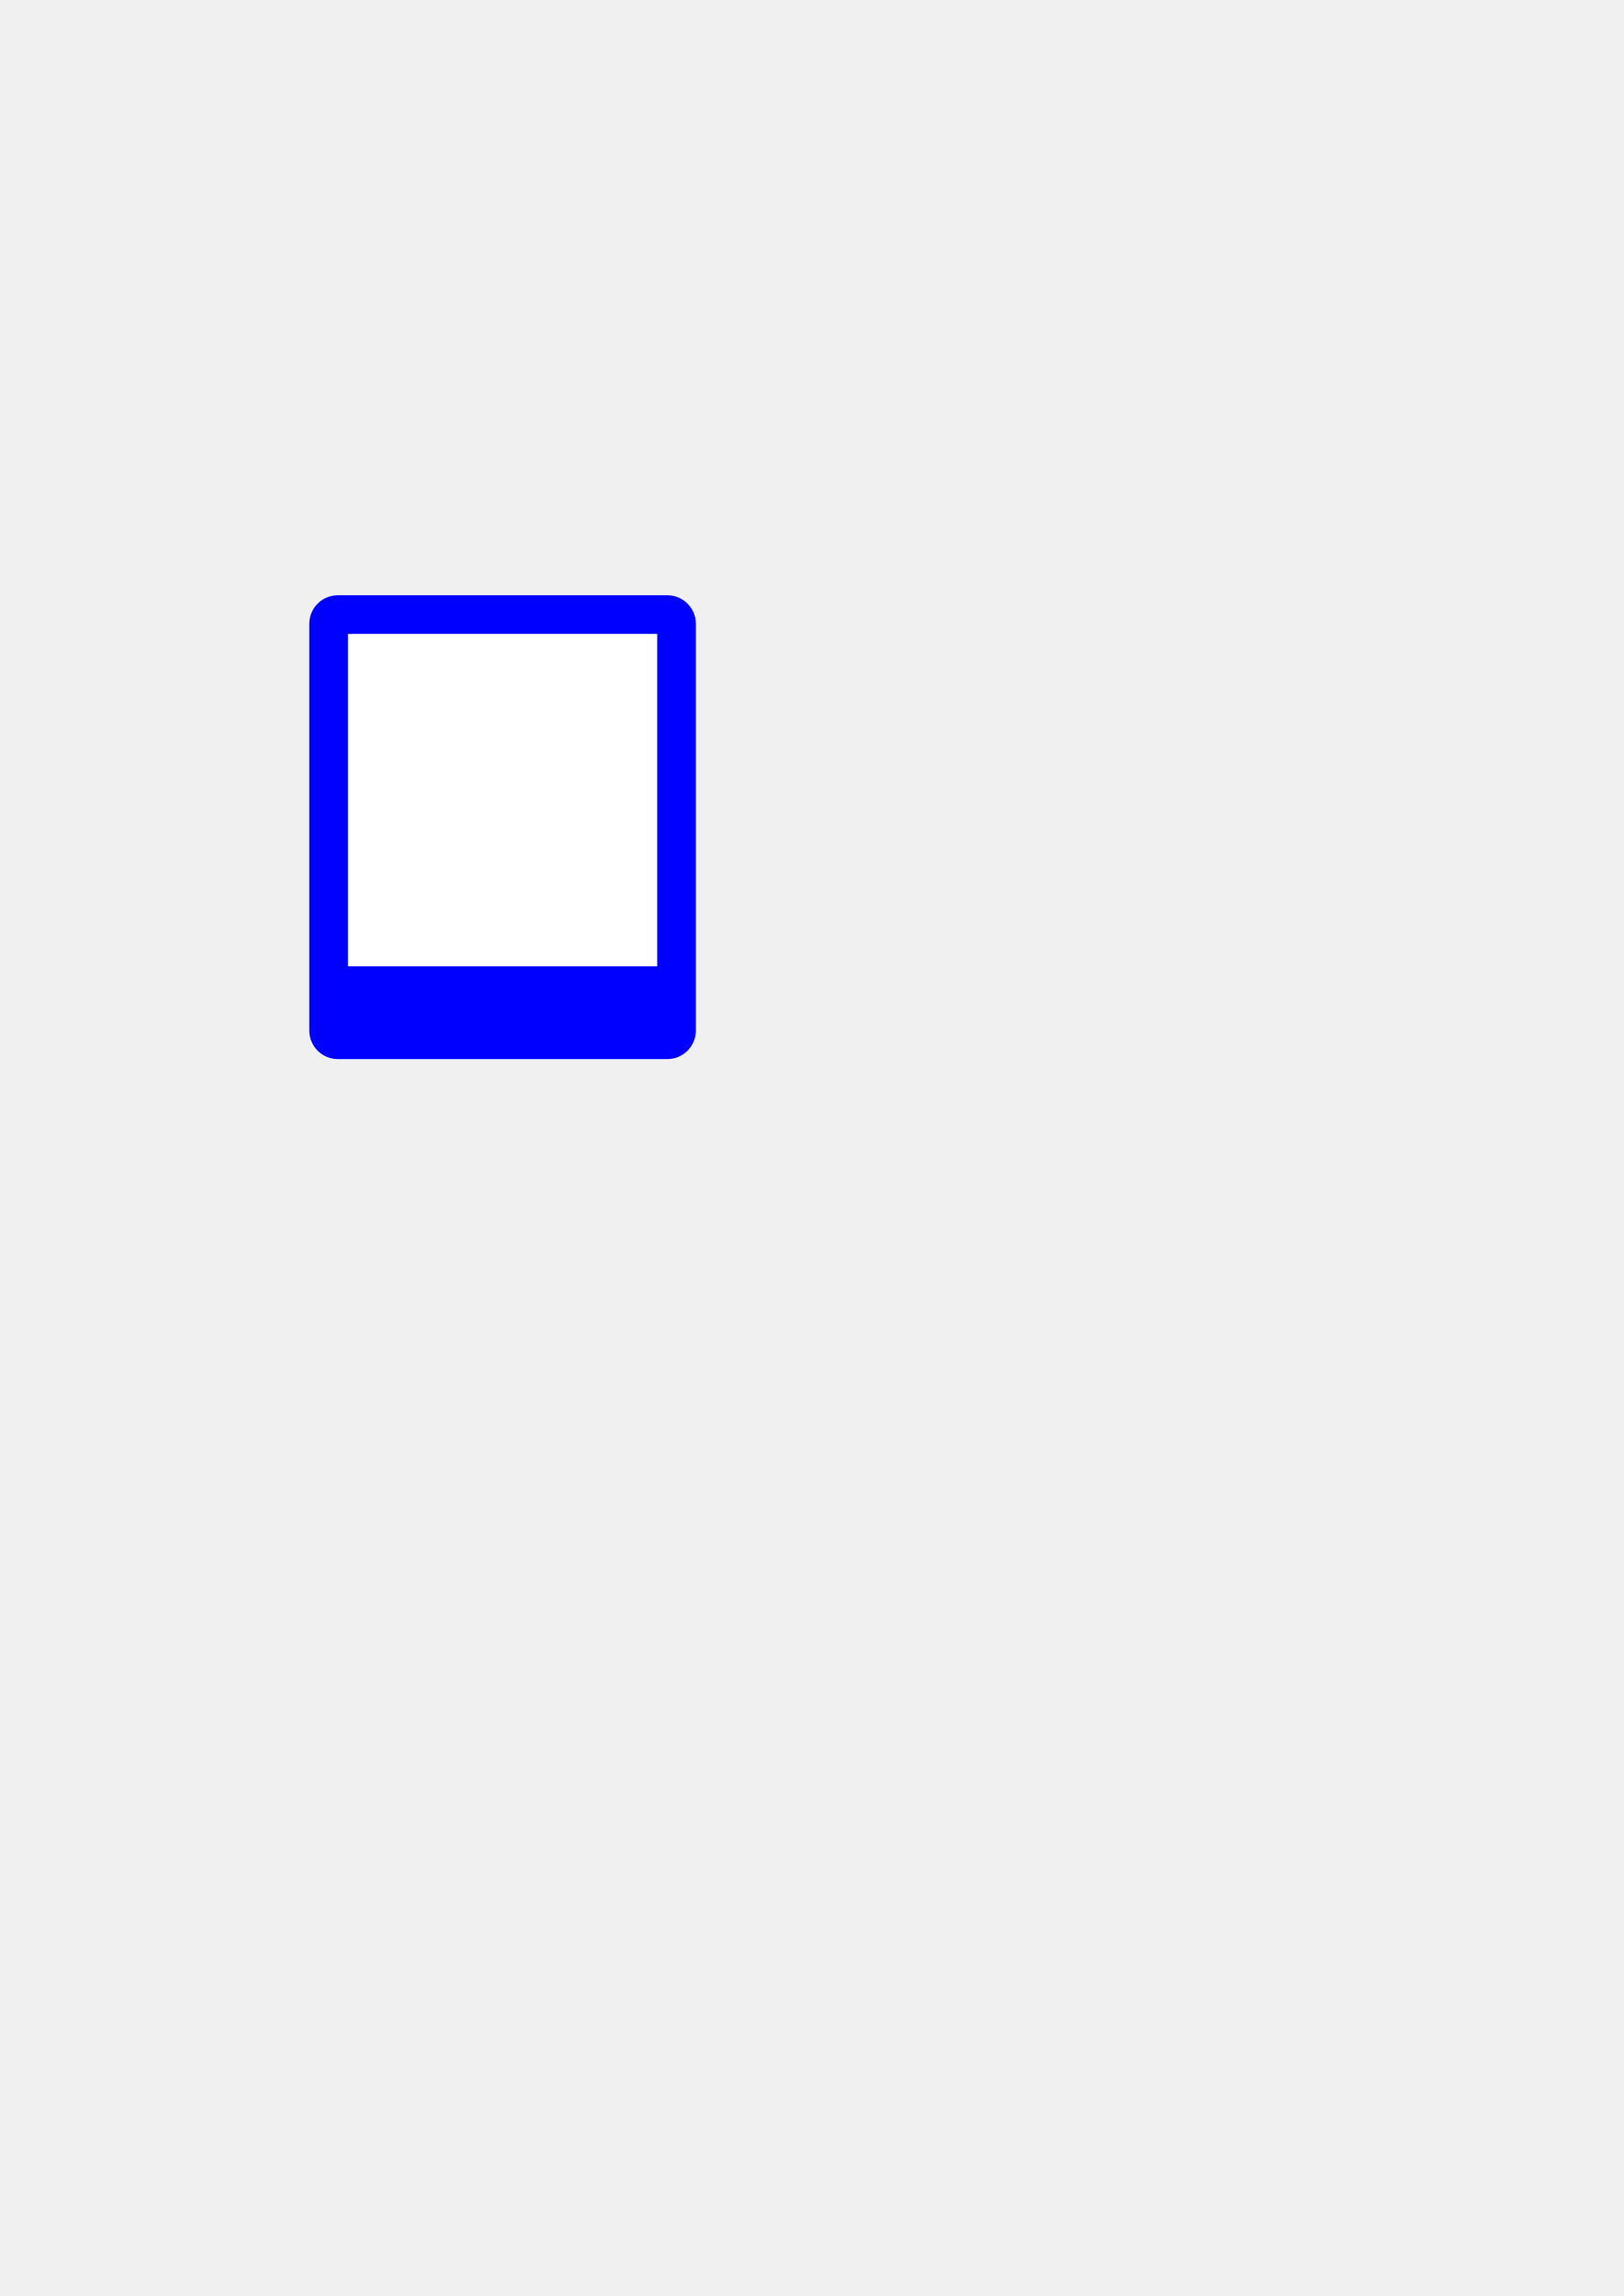
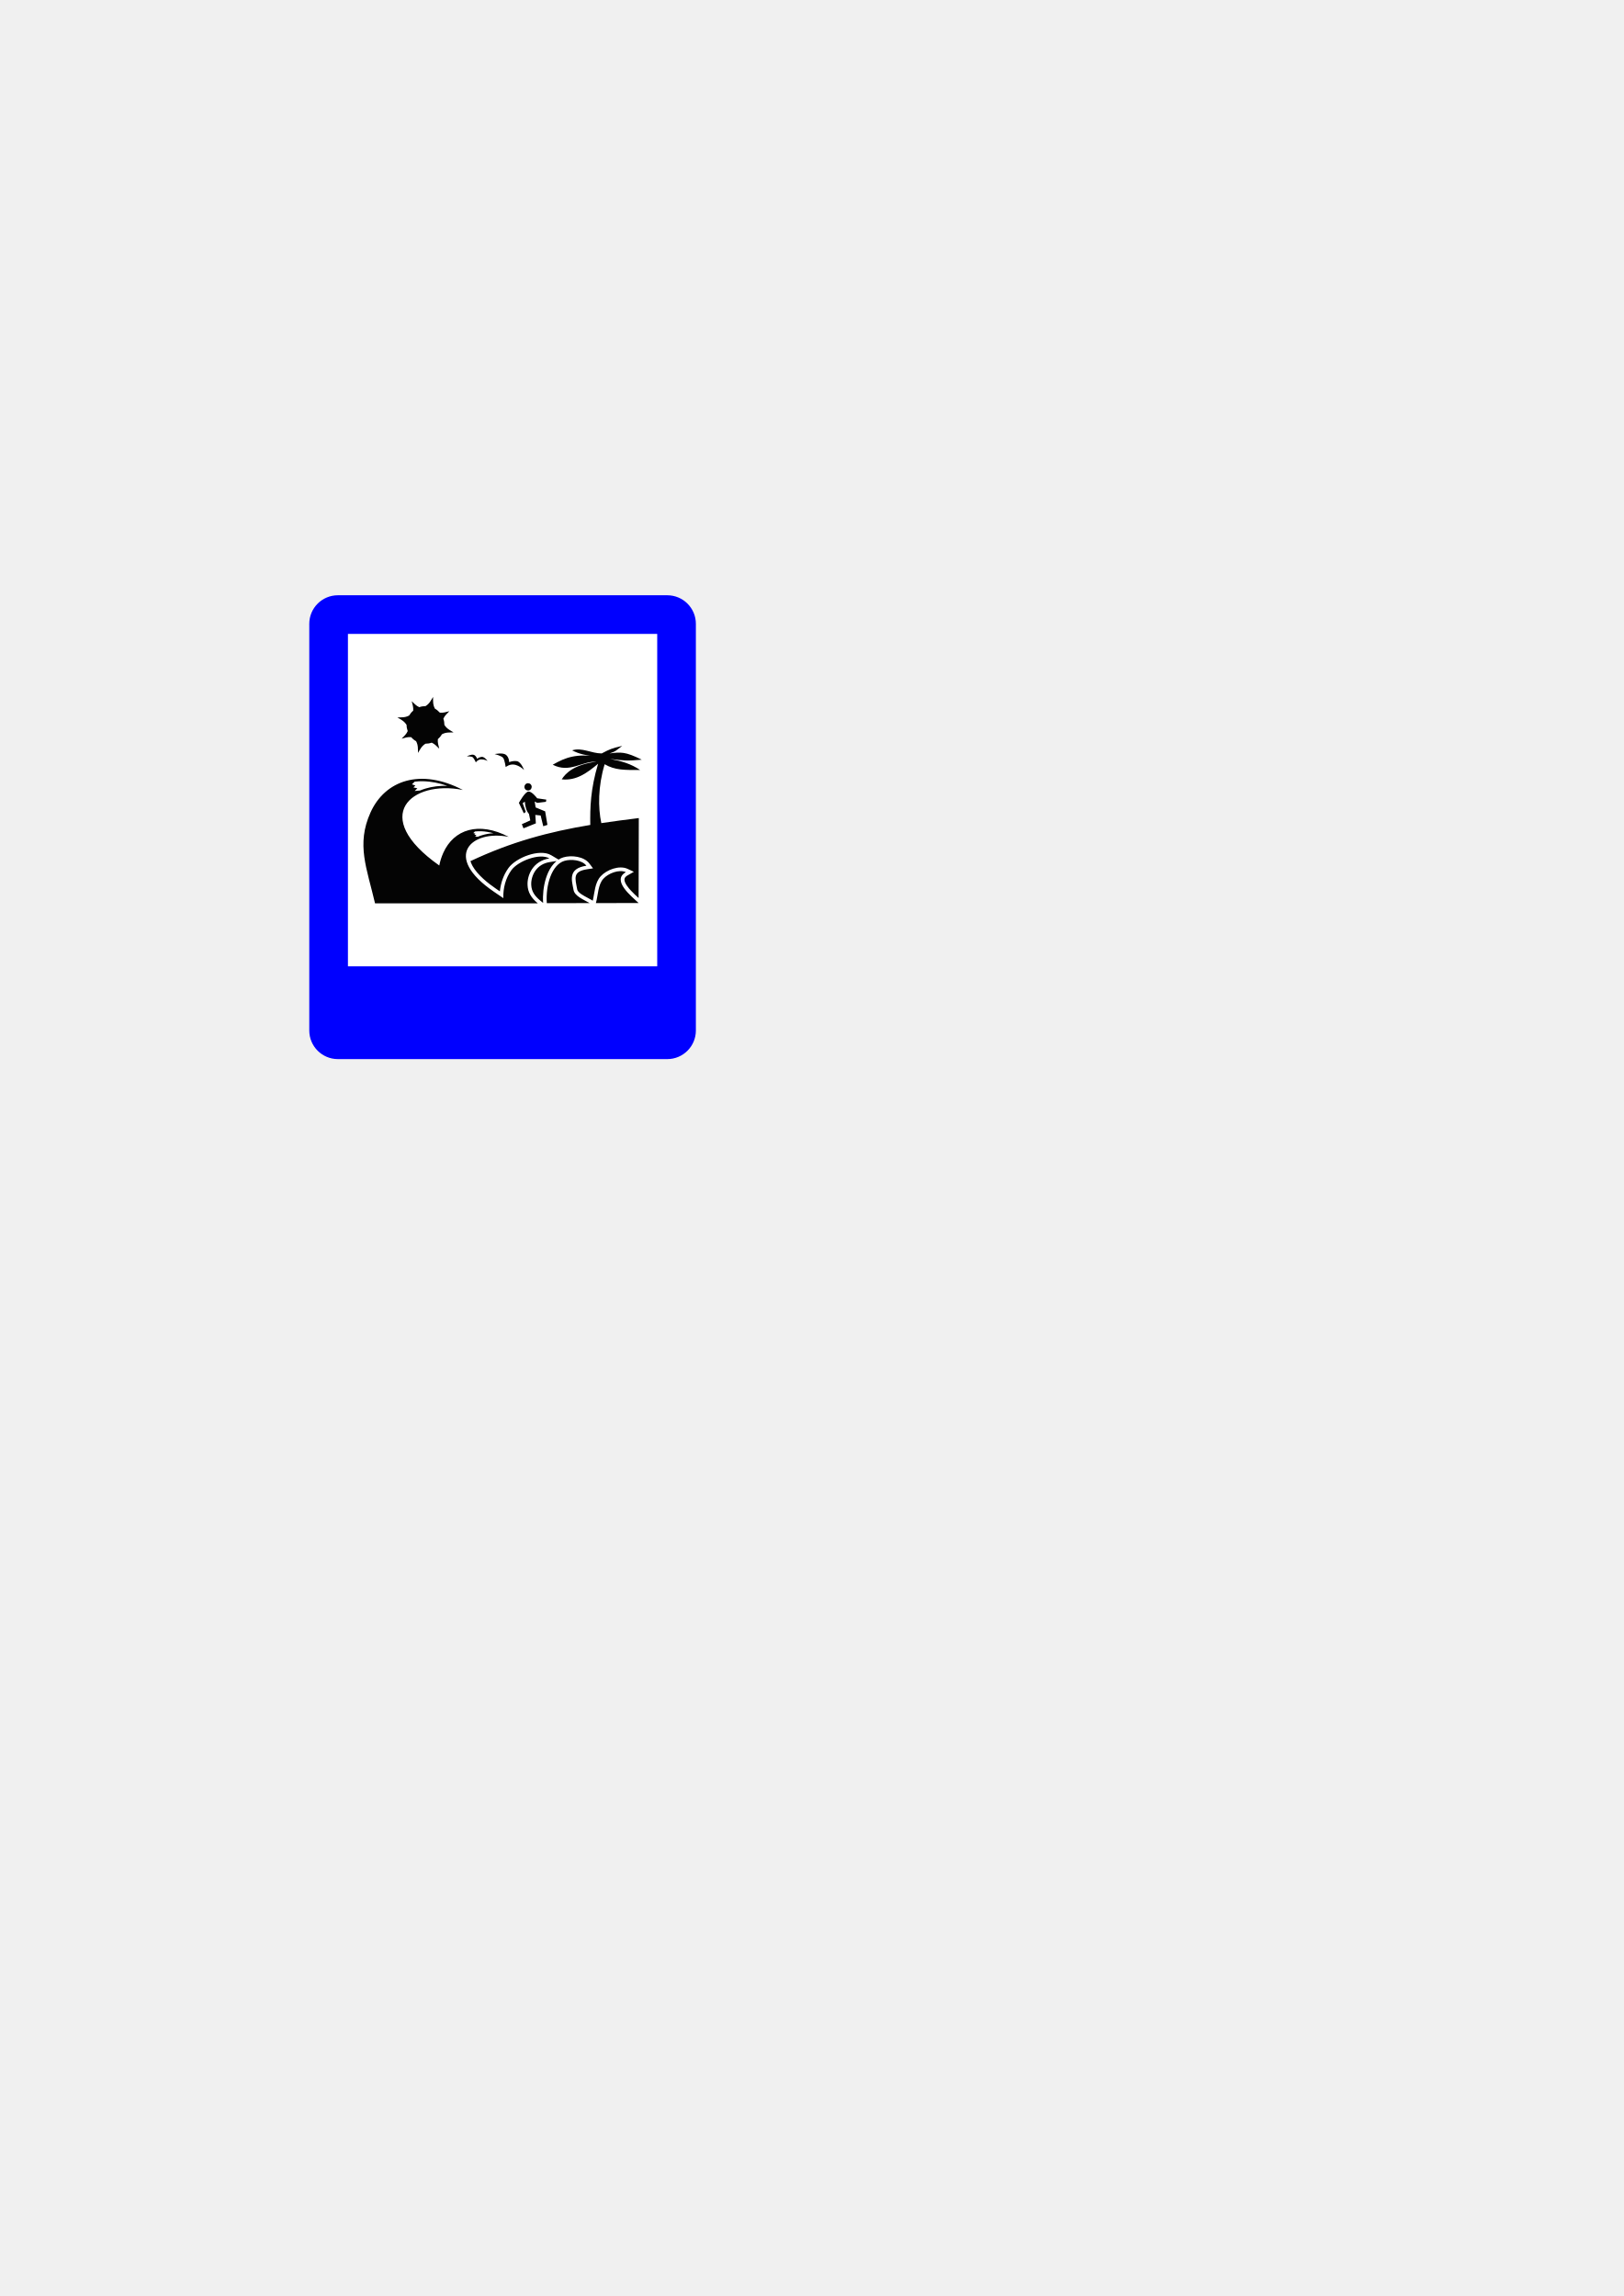
<svg xmlns="http://www.w3.org/2000/svg" width="210mm" height="297mm" viewBox="0 0 210 297" version="1.1" id="svg8">
  <defs id="defs2" />
  <g id="layer1">
    <rect style="fill:#0000ff;fill-opacity:1;stroke:none;stroke-width:0.1;stroke-linejoin:round;stroke-miterlimit:4;stroke-dasharray:none" id="rect812" width="50" height="60" x="40" y="77" rx="3.7" ry="3.7" />
    <rect style="fill:#ffffff;fill-opacity:1;stroke:none;stroke-width:0.1;stroke-linejoin:round;stroke-miterlimit:4;stroke-dasharray:none" id="rect824" width="40" height="43" x="45" y="82" />
+     <path d="m 69.552,116.849 c -0.866,-0.726 -1.285,-1.443 -1.321,-2.369 -0.064,-1.279 0.711,-3.113 2.825,-3.439 -1.258,-0.744 -4.073,0.345 -4.92,1.525 -0.747,1.043 -1.075,2.305 -1.039,3.612 l -1.175,-0.799 c -6.816,-4.629 -2.907,-8.086 1.877,-7.124 -3.882,-2.033 -7.098,-0.98 -8.465,2.06 -0.255,0.572 -0.419,1.116 -0.52,1.642 -9.058,-6.38 -3.608,-11.099 3.044,-9.774 -5.477,-2.859 -10.06,-1.242 -11.937,2.914 -1.877,4.157 -0.465,7.233 0.583,11.752 z m -8.128,-9.293 -0.21,0.209 0.273,0.064 -0.137,0.136 0.273,0.054 -0.173,0.182 0.328,0.045 0.027,-0.01 c 0.182,-0.082 0.365,-0.145 0.547,-0.199 0.474,-0.145 0.966,-0.227 1.467,-0.254 -0.51,-0.136 -1.039,-0.236 -1.558,-0.254 -0.273,-0.01 -0.565,0 -0.838,0.027 z m -7.098,-5.3 c 0.237,-0.099 0.474,-0.181 0.711,-0.254 0.893,-0.273 1.85,-0.372 2.797,-0.353 -1.011,-0.356 -2.069,-0.572 -3.135,-0.591 -0.355,-0.01 -0.72,0.01 -1.066,0.054 l -0.356,0.346 0.447,0.152 -0.255,0.245 0.51,0.117 -0.346,0.346 z m 16.393,14.575 5.54,-0.01 c -0.839,-0.49 -1.933,-0.907 -2.077,-1.697 -0.228,-1.234 -0.784,-2.768 1.659,-3.14 -0.565,-0.753 -1.997,-0.88 -2.844,-0.626 -1.622,0.481 -2.442,3.104 -2.278,5.472 z m 6.35,-0.01 5.524,-0.01 c -0.867,-0.835 -3.547,-2.913 -1.649,-3.993 -0.858,-0.399 -2.271,0.145 -2.909,0.853 -0.702,0.772 -0.673,2.096 -0.966,3.149 z m 5.524,-0.653 0.026,-10.346 c -1.674,0.209 -3.288,0.417 -4.848,0.653 -0.427,-1.997 -0.437,-4.738 0.431,-7.616 1.355,0.791 2.606,0.746 4.593,0.746 -1.222,-0.81 -2.351,-1.143 -3.901,-1.436 1.776,0.229 2.258,0.273 4.108,0.102 -2.14,-1.064 -2.714,-0.991 -4.162,-0.81 0.855,-0.308 0.654,-0.235 1.63,-0.978 -1.413,0.337 -1.576,0.416 -2.65,0.978 -1.324,0 -2.58,-0.816 -3.828,-0.397 0.894,0.445 1.659,0.661 3.327,0.797 -2.8,-0.381 -4.129,0.083 -5.833,1.061 2.205,1.128 3.735,-0.461 5.642,-0.397 -2.835,0.381 -3.947,1.442 -4.476,2.287 1.895,0.206 3.308,-0.854 4.702,-2.017 -0.992,3.322 -1.04,5.654 -1.011,7.915 v 0 c -5.34,0.889 -10.188,2.178 -15.5,4.683 0.073,0.227 0.173,0.435 0.282,0.644 0.665,1.162 1.968,2.205 3.062,2.949 l 0.465,0.318 c 0.109,-1.08 0.465,-2.123 1.103,-3.013 0.957,-1.343 4.027,-2.559 5.54,-1.661 l 0.948,0.563 c 0.191,-0.127 0.392,-0.227 0.62,-0.29 1.039,-0.308 2.671,-0.127 3.363,0.799 l 0.472,0.626 -0.781,0.118 c -1.879,0.291 -1.531,1.162 -1.269,2.586 0.01,0.036 0.019,0.073 0.029,0.109 0.163,0.39 0.858,0.744 1.212,0.935 0.201,0.109 0.411,0.218 0.609,0.336 l 0.166,0.1 c 0.255,-1.071 0.255,-2.305 1.021,-3.158 0.756,-0.835 2.386,-1.461 3.464,-0.971 l 0.829,0.39 -0.794,0.454 c -0.182,0.1 -0.383,0.254 -0.418,0.472 -0.073,0.481 0.545,1.198 0.845,1.516 0.309,0.336 0.647,0.644 0.985,0.953 z m -10.616,-4.792 -0.857,0.136 c -0.784,0.118 -1.449,0.49 -1.904,1.153 -0.346,0.517 -0.538,1.18 -0.51,1.797 0.036,0.88 0.492,1.47 1.157,2.024 l 0.383,0.318 c -0.018,-0.273 -0.027,-0.545 -0.018,-0.817 0.027,-1.053 0.237,-2.178 0.674,-3.14 0.255,-0.553 0.611,-1.08 1.075,-1.47 z M 63.975,97.546 c 0,0 0.92,0.219 1.112,0.508 0.191,0.283 0.319,1.172 0.319,1.172 0,0 0.538,-0.473 1.239,-0.292 0.692,0.191 1.139,0.673 1.139,0.673 0,0 -0.383,-1.045 -0.92,-1.143 -0.537,-0.092 -1.011,0.127 -1.011,0.127 0,0 0,-0.635 -0.419,-0.953 -0.41,-0.318 -1.458,-0.092 -1.458,-0.092 z m -3.599,0.292 c 0,0 0.602,-0.019 0.765,0.118 0.173,0.143 0.401,0.661 0.401,0.661 0,0 0.246,-0.381 0.702,-0.391 0.465,0 0.82,0.21 0.82,0.21 0,0 -0.419,-0.572 -0.765,-0.534 -0.346,0.035 -0.592,0.254 -0.592,0.254 0,0 -0.109,-0.391 -0.419,-0.508 -0.31,-0.127 -0.912,0.191 -0.912,0.191 z m 10.279,5.597 -1.176,-0.172 c -0.128,-0.152 -0.665,-0.851 -1.093,-0.87 -0.447,-0.064 -1.267,1.452 -1.276,1.461 l 0.638,1.352 0.255,-0.181 -0.401,-1.126 c 0.091,-0.064 0.182,-0.137 0.273,-0.2 0.055,0.683 0.237,1.281 0.537,1.58 l 0.173,0.844 -1.093,0.49 0.21,0.536 1.604,-0.644 -0.073,-1.089 0.692,0.073 0.337,1.388 0.538,-0.172 -0.292,-1.752 -1.23,-0.507 -0.128,-0.762 0.337,0.172 1.121,-0.137 z m -2.561,-2.077 c -0.237,0.117 -0.337,0.391 -0.228,0.626 0.109,0.238 0.392,0.337 0.629,0.229 0.237,-0.111 0.337,-0.391 0.228,-0.626 -0.109,-0.238 -0.392,-0.337 -0.629,-0.229 z M 56.248,91.666 c 0.246,0.137 0.455,0.318 0.638,0.518 0.447,0.054 0.793,-0.083 1.23,-0.184 -0.301,0.327 -0.602,0.556 -0.775,0.972 0.091,0.254 0.137,0.527 0.137,0.8 0.319,0.515 0.729,0.68 1.185,0.969 -0.538,0.019 -0.975,-0.044 -1.513,0.245 -0.137,0.248 -0.319,0.454 -0.519,0.629 -0.055,0.445 0.082,0.797 0.182,1.232 -0.328,-0.308 -0.565,-0.597 -0.975,-0.781 -0.255,0.092 -0.528,0.137 -0.811,0.137 -0.51,0.318 -0.683,0.727 -0.966,1.191 -0.018,-0.546 0.037,-0.981 -0.246,-1.518 -0.246,-0.133 -0.456,-0.308 -0.629,-0.515 -0.456,-0.057 -0.802,0.079 -1.239,0.191 0.31,-0.327 0.602,-0.565 0.784,-0.981 -0.091,-0.254 -0.146,-0.527 -0.146,-0.797 -0.319,-0.518 -0.729,-0.683 -1.185,-0.972 0.537,-0.019 0.975,0.044 1.512,-0.245 0.146,-0.238 0.319,-0.454 0.529,-0.626 0.045,-0.445 -0.091,-0.791 -0.191,-1.226 0.328,0.299 0.565,0.591 0.975,0.772 0.255,-0.092 0.528,-0.137 0.811,-0.137 0.519,-0.318 0.683,-0.727 0.975,-1.188 0.009,0.543 -0.046,0.978 0.237,1.515 z" style="fill:#040404;fill-opacity:1;fill-rule:evenodd;stroke:none;stroke-width:0.233" id="path546" />
  </g>
</svg>
